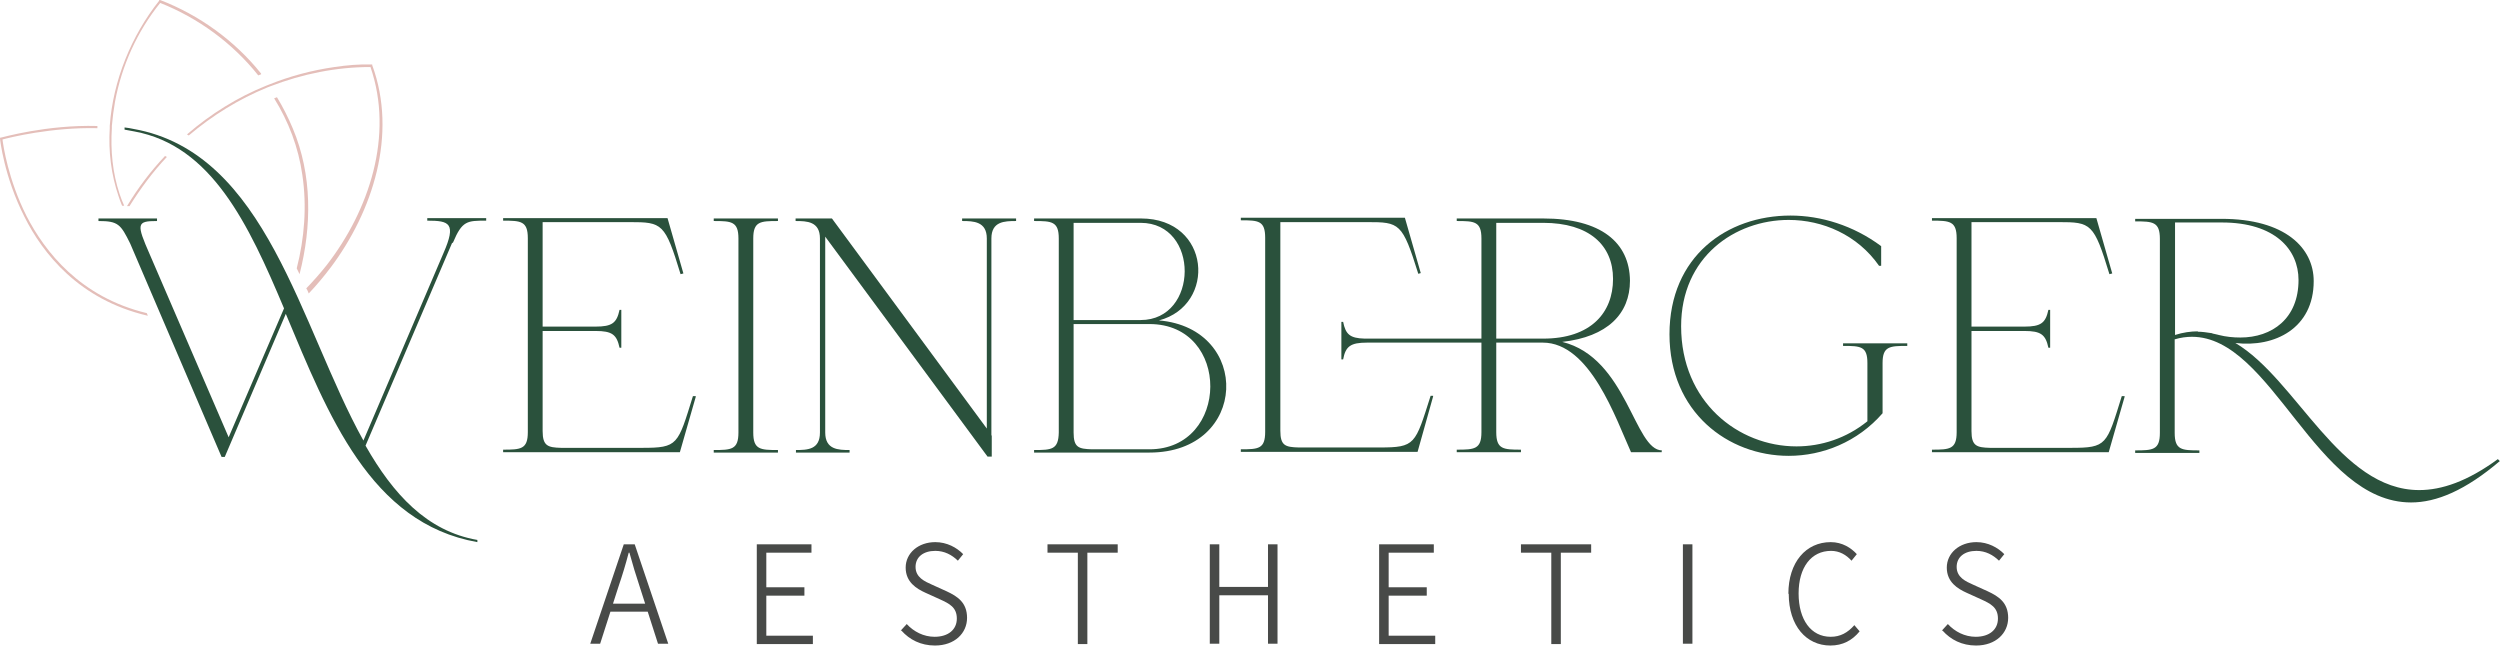
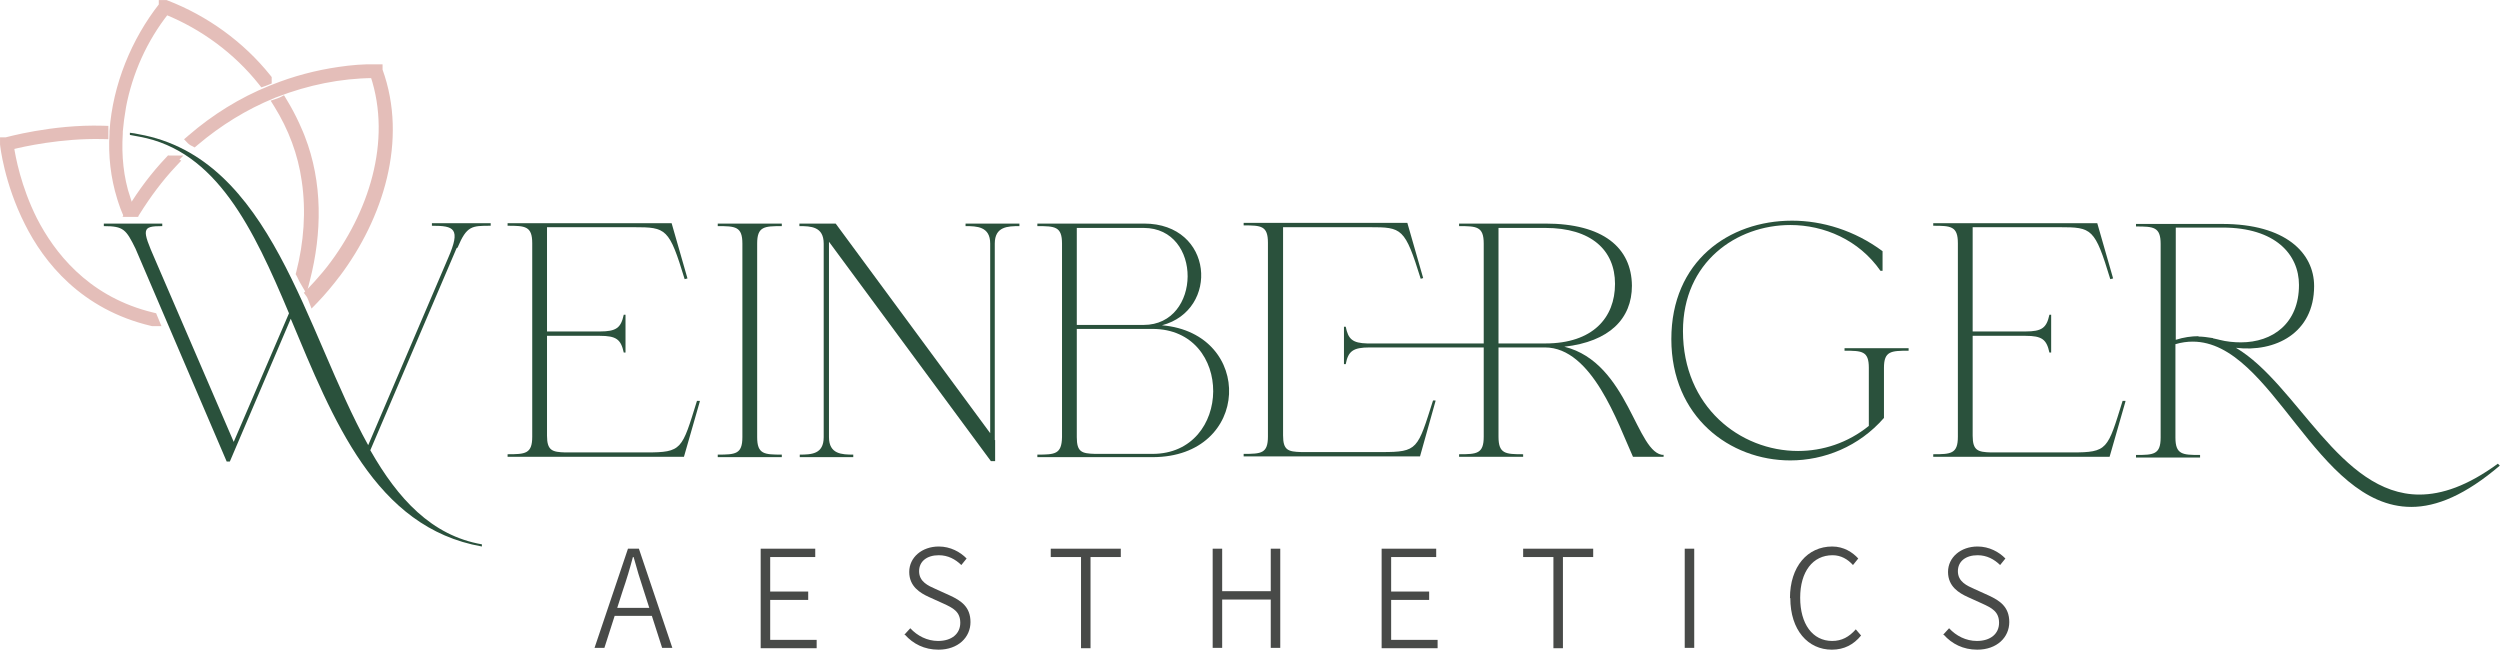
- <svg xmlns="http://www.w3.org/2000/svg" fill="none" viewBox="8.94 9.16 223.12 57.61">
-   <path d="M71.034 44.58L69.617 49.519H53.843V49.291C55.417 49.291 56.047 49.259 56.047 47.731V30.413C56.047 28.886 55.417 28.853 53.843 28.853V28.626H68.515L69.932 33.565L69.68 33.63C68.295 29.081 68.043 28.983 65.146 28.983H57.369V38.309H62.092C63.572 38.309 63.981 37.984 64.233 36.814H64.391V40.193H64.233C63.981 39.023 63.572 38.699 62.092 38.699H57.369V47.634C57.369 48.966 57.841 49.096 59.006 49.129H66.248C69.46 49.129 69.428 48.869 70.782 44.515H71.034V44.58Z" fill="#2A513C" />
-   <path d="M78.371 49.324V49.551H72.64V49.324C74.215 49.324 74.844 49.291 74.844 47.764V30.445C74.844 28.918 74.215 28.886 72.64 28.886V28.658H78.371V28.886C76.796 28.886 76.167 28.918 76.167 30.445V47.764C76.167 49.291 76.796 49.324 78.371 49.324Z" fill="#2A513C" />
-   <path d="M79.945 49.324C81.016 49.324 82.118 49.291 82.118 47.764V30.445C82.118 28.918 80.953 28.886 79.945 28.886V28.658H83.188L97.011 47.407V30.445C97.011 28.918 95.814 28.886 94.807 28.886V28.658H99.624V28.886C98.585 28.886 97.42 28.918 97.42 30.445V48.024H97.452V49.908H97.074L82.59 30.283V47.764C82.59 49.291 83.755 49.324 84.763 49.324V49.551H79.977V49.324H79.945Z" fill="#2A513C" />
-   <path d="M111.495 49.551H101.23V49.324C102.805 49.324 103.403 49.291 103.434 47.764V30.445C103.434 28.918 102.805 28.886 101.23 28.886V28.658H110.771C117.005 28.658 117.54 36.392 112.377 37.756C120.658 38.471 120.374 49.551 111.526 49.551H111.495ZM104.757 29.048V37.724H110.739C115.935 37.724 116.029 29.048 110.739 29.048H104.725H104.757ZM111.495 38.081H104.757V47.764C104.757 49.096 105.198 49.226 106.394 49.259H111.526C118.705 49.259 118.831 38.081 111.526 38.081H111.495Z" fill="#2A513C" />
-   <path d="M136.842 44.547L135.456 49.486H119.681V49.259C121.256 49.259 121.854 49.226 121.854 47.699V30.381C121.854 28.853 121.256 28.821 119.681 28.821V28.593H134.323L135.74 33.532L135.519 33.597C134.102 29.048 133.85 28.983 130.954 28.983H123.208V47.602C123.208 48.934 123.649 49.064 124.845 49.096H132.056C135.267 49.096 135.236 48.836 136.621 44.482H136.842V44.547ZM157.245 49.324V49.519H154.506C153.152 46.529 150.853 39.738 146.634 39.738H142.478V47.731C142.478 49.259 143.108 49.291 144.682 49.291V49.519H138.951V49.291C140.526 49.291 141.155 49.259 141.155 47.731V39.738H130.954C129.474 39.738 129.033 40.063 128.813 41.233H128.655V37.886H128.813C129.033 38.991 129.411 39.349 130.733 39.381H141.155V30.445C141.155 28.918 140.526 28.886 138.951 28.886V28.658H146.666C151.829 28.658 154.38 30.803 154.411 34.215C154.411 37.172 152.396 39.218 148.366 39.673C154.159 41.103 154.789 49.356 157.277 49.356L157.245 49.324ZM142.478 39.381H146.666C150.916 39.381 152.9 37.074 152.9 34.052C152.9 31.03 150.759 29.048 146.666 29.048H142.478V39.381Z" fill="#2A513C" />
-   <path d="M175.602 41.558C175.602 40.063 175.004 40.031 173.429 40.031V39.803H179.16V40.031C177.586 40.031 176.956 40.063 176.956 41.558V46.042C174.72 48.609 171.603 49.843 168.581 49.843C163.165 49.843 157.938 45.944 157.938 38.991C157.938 32.038 163.07 28.398 168.738 28.398C171.446 28.398 174.343 29.276 176.83 31.128V32.882H176.641C174.72 30.121 171.603 28.788 168.581 28.788C163.763 28.788 158.977 32.103 158.977 38.276C158.977 45.035 164.078 48.999 169.273 48.999C171.477 48.999 173.713 48.284 175.602 46.757V41.558Z" fill="#2A513C" />
-   <path d="M198.556 44.58L197.139 49.519H181.364V49.291C182.938 49.291 183.568 49.259 183.568 47.731V30.413C183.568 28.886 182.938 28.853 181.364 28.853V28.626H196.037L197.454 33.565L197.202 33.63C195.816 29.081 195.565 28.983 192.668 28.983H184.891V38.309H189.614C191.093 38.309 191.503 37.984 191.755 36.814H191.912V40.193H191.755C191.503 39.023 191.093 38.699 189.614 38.699H184.891V47.634C184.891 48.966 185.363 49.096 186.528 49.129H193.77C196.981 49.129 196.95 48.869 198.304 44.515H198.556V44.58Z" fill="#2A513C" />
-   <path d="M232.058 50.298C228.972 52.93 226.39 54.003 224.123 54.003C215.59 54.003 211.717 39.218 204.57 39.218C204.098 39.218 203.562 39.283 203.027 39.446V47.797C203.027 49.324 203.657 49.356 205.231 49.356V49.584H199.5V49.356C201.075 49.356 201.705 49.324 201.705 47.797V30.478C201.705 28.951 201.075 28.918 199.5 28.918V28.691H207.215C212.882 28.691 215.433 31.29 215.433 34.247C215.433 38.471 211.938 40.193 208.443 39.771C213.921 43.02 217.731 52.898 224.847 52.898C226.863 52.898 229.161 52.118 231.869 50.136L232.026 50.298H232.058ZM205.074 38.764C205.483 38.764 205.892 38.829 206.333 38.894C206.333 38.894 206.396 38.894 206.396 38.926C206.459 38.926 206.491 38.959 206.554 38.959L206.837 39.023C206.837 39.023 206.931 39.056 206.963 39.056C207.593 39.218 208.254 39.283 208.884 39.283C211.717 39.283 214.079 37.594 214.079 34.15C214.079 31.42 211.969 29.016 207.246 29.016H203.058V39.056C203.751 38.829 204.475 38.731 205.105 38.731L205.074 38.764Z" fill="#2A513C" />
-   <path d="M64.674 57.739H65.587L68.579 66.61H67.665L66.028 61.508C65.682 60.469 65.398 59.526 65.115 58.486H65.052C64.769 59.559 64.485 60.501 64.139 61.508L62.502 66.61H61.62L64.611 57.739H64.674ZM63.163 63.035H67.099V63.75H63.163V63.035Z" fill="#484A48" />
-   <path d="M76.482 57.739H81.362V58.486H77.332V61.573H80.732V62.321H77.332V65.895H81.488V66.642H76.482V57.772V57.739Z" fill="#484A48" />
-   <path d="M89.328 65.44L89.864 64.855C90.493 65.537 91.375 65.992 92.351 65.992C93.579 65.992 94.335 65.343 94.335 64.368C94.335 63.36 93.674 63.035 92.823 62.646L91.532 62.061C90.745 61.703 89.769 61.118 89.769 59.819C89.769 58.519 90.903 57.544 92.414 57.544C93.453 57.544 94.335 58.032 94.901 58.617L94.429 59.201C93.894 58.681 93.233 58.324 92.414 58.324C91.344 58.324 90.651 58.876 90.651 59.754C90.651 60.696 91.469 61.053 92.131 61.346L93.422 61.931C94.398 62.386 95.248 62.938 95.248 64.303C95.248 65.667 94.146 66.772 92.383 66.772C91.123 66.772 90.115 66.252 89.391 65.44H89.328Z" fill="#484A48" />
+ <svg xmlns="http://www.w3.org/2000/svg" fill="none" viewBox="8.44 8.66 223.62 58.11">
+   <path d="M71.035 44.58L69.618 49.519H53.843V49.291C55.417 49.291 56.047 49.259 56.047 47.731V30.413C56.047 28.886 55.417 28.853 53.843 28.853V28.626H68.516L69.933 33.565L69.681 33.63C68.295 29.081 68.043 28.983 65.147 28.983H57.369V38.309H62.092C63.572 38.309 63.981 37.984 64.233 36.814H64.391V40.193H64.233C63.981 39.023 63.572 38.699 62.092 38.699H57.369V47.634C57.369 48.966 57.842 49.096 59.007 49.129H66.249C69.46 49.129 69.429 48.869 70.783 44.515H71.035V44.58Z" fill="#2A513C" />
+   <path d="M78.371 49.324V49.551H72.641V49.324C74.215 49.324 74.845 49.291 74.845 47.764V30.445C74.845 28.918 74.215 28.886 72.641 28.886V28.658H78.371V28.886C76.797 28.886 76.167 28.918 76.167 30.445V47.764C76.167 49.291 76.797 49.324 78.371 49.324Z" fill="#2A513C" />
+   <path d="M79.945 49.324C81.016 49.324 82.118 49.291 82.118 47.764V30.445C82.118 28.918 80.953 28.886 79.945 28.886V28.658H83.189L97.011 47.407V30.445C97.011 28.918 95.815 28.886 94.807 28.886V28.658H99.625V28.886C98.585 28.886 97.421 28.918 97.421 30.445V48.024H97.452V49.908H97.074L82.59 30.283V47.764C82.59 49.291 83.755 49.324 84.763 49.324V49.551H79.977V49.324H79.945Z" fill="#2A513C" />
+   <path d="M111.495 49.551H101.23V49.324C102.805 49.324 103.403 49.291 103.435 47.764V30.445C103.435 28.918 102.805 28.886 101.23 28.886V28.658H110.771C117.005 28.658 117.541 36.392 112.377 37.756C120.658 38.471 120.374 49.551 111.527 49.551H111.495ZM104.757 29.048V37.724H110.739C115.935 37.724 116.029 29.048 110.739 29.048H104.725H104.757ZM111.495 38.081H104.757V47.764C104.757 49.096 105.198 49.226 106.394 49.259H111.527C118.706 49.259 118.832 38.081 111.527 38.081H111.495Z" fill="#2A513C" />
+   <path d="M136.842 44.547L135.457 49.486H119.682V49.259C121.256 49.259 121.854 49.226 121.854 47.699V30.381C121.854 28.853 121.256 28.821 119.682 28.821V28.593H134.323L135.74 33.532L135.52 33.597C134.103 29.048 133.851 28.983 130.954 28.983H123.208V47.602C123.208 48.934 123.649 49.064 124.845 49.096H132.056C135.268 49.096 135.236 48.836 136.622 44.482H136.842V44.547ZM157.245 49.324V49.519H154.506C153.152 46.529 150.854 39.738 146.634 39.738H142.478V47.731C142.478 49.259 143.108 49.291 144.682 49.291V49.519H138.952V49.291C140.526 49.291 141.156 49.259 141.156 47.731V39.738H130.954C129.474 39.738 129.033 40.063 128.813 41.233H128.655V37.886H128.813C129.033 38.991 129.411 39.348 130.734 39.381H141.156V30.445C141.156 28.918 140.526 28.886 138.952 28.886V28.658H146.666C151.83 28.658 154.38 30.803 154.412 34.215C154.412 37.171 152.396 39.218 148.366 39.673C154.16 41.103 154.789 49.356 157.277 49.356L157.245 49.324ZM142.478 39.381H146.666C150.917 39.381 152.9 37.074 152.9 34.052C152.9 31.03 150.759 29.048 146.666 29.048H142.478V39.381Z" fill="#2A513C" />
+   <path d="M175.603 41.558C175.603 40.063 175.004 40.031 173.43 40.031V39.803H179.161V40.031C177.586 40.031 176.957 40.063 176.957 41.558V46.042C174.721 48.609 171.604 49.843 168.581 49.843C163.165 49.843 157.938 45.944 157.938 38.991C157.938 32.038 163.071 28.398 168.738 28.398C171.446 28.398 174.343 29.276 176.831 31.128V32.882H176.642C174.721 30.12 171.604 28.788 168.581 28.788C163.764 28.788 158.978 32.103 158.978 38.276C158.978 45.035 164.078 48.999 169.274 48.999C171.478 48.999 173.713 48.284 175.603 46.757V41.558Z" fill="#2A513C" />
+   <path d="M198.556 44.58L197.139 49.519H181.364V49.291C182.939 49.291 183.568 49.259 183.568 47.731V30.413C183.568 28.886 182.939 28.853 181.364 28.853V28.626H196.037L197.454 33.565L197.202 33.63C195.817 29.081 195.565 28.983 192.668 28.983H184.891V38.309H189.614C191.094 38.309 191.503 37.984 191.755 36.814H191.912V40.193H191.755C191.503 39.023 191.094 38.699 189.614 38.699H184.891V47.634C184.891 48.966 185.363 49.096 186.528 49.129H193.77C196.982 49.129 196.95 48.869 198.304 44.515H198.556V44.58Z" fill="#2A513C" />
+   <path d="M232.058 50.298C228.973 52.93 226.391 54.002 224.124 54.002C215.591 54.002 211.718 39.218 204.57 39.218C204.098 39.218 203.563 39.283 203.028 39.446V47.797C203.028 49.324 203.657 49.356 205.232 49.356V49.584H199.501V49.356C201.075 49.356 201.705 49.324 201.705 47.797V30.478C201.705 28.951 201.075 28.918 199.501 28.918V28.691H207.215C212.883 28.691 215.433 31.29 215.433 34.247C215.433 38.471 211.938 40.193 208.443 39.771C213.922 43.02 217.732 52.898 224.848 52.898C226.863 52.898 229.162 52.118 231.869 50.136L232.027 50.298H232.058ZM205.074 38.764C205.483 38.764 205.893 38.828 206.334 38.894C206.334 38.894 206.397 38.894 206.397 38.926C206.46 38.926 206.491 38.959 206.554 38.959L206.837 39.023C206.837 39.023 206.932 39.056 206.963 39.056C207.593 39.218 208.254 39.283 208.884 39.283C211.718 39.283 214.079 37.594 214.079 34.15C214.079 31.42 211.97 29.016 207.247 29.016H203.059V39.056C203.752 38.828 204.476 38.731 205.106 38.731L205.074 38.764Z" fill="#2A513C" />
+   <path d="M64.674 57.739H65.588L68.579 66.61H67.666L66.028 61.508C65.682 60.468 65.398 59.526 65.115 58.486H65.052C64.769 59.559 64.485 60.501 64.139 61.508L62.502 66.61H61.62L64.611 57.739H64.674ZM63.163 63.035H67.099V63.75H63.163V63.035Z" fill="#484A48" />
+   <path d="M76.481 57.739H81.362V58.486H77.332V61.573H80.732V62.321H77.332V65.895H81.488V66.642H76.481V57.772V57.739Z" fill="#484A48" />
+   <path d="M89.328 65.44L89.863 64.855C90.493 65.537 91.375 65.992 92.351 65.992C93.579 65.992 94.335 65.342 94.335 64.368C94.335 63.36 93.673 63.035 92.823 62.646L91.532 62.061C90.745 61.703 89.769 61.118 89.769 59.819C89.769 58.519 90.903 57.544 92.414 57.544C93.453 57.544 94.335 58.032 94.901 58.617L94.429 59.201C93.894 58.681 93.233 58.324 92.414 58.324C91.343 58.324 90.651 58.876 90.651 59.754C90.651 60.696 91.469 61.053 92.13 61.346L93.421 61.931C94.397 62.386 95.248 62.938 95.248 64.303C95.248 65.667 94.146 66.772 92.382 66.772C91.123 66.772 90.115 66.252 89.391 65.44H89.328Z" fill="#484A48" />
  <path d="M105.135 58.486H102.427V57.739H108.693V58.486H105.985V66.642H105.135V58.486Z" fill="#484A48" />
-   <path d="M116.911 57.739H117.761V61.541H122.106V57.739H122.956V66.61H122.106V62.288H117.761V66.61H116.911V57.739Z" fill="#484A48" />
+   <path d="M116.911 57.739H117.761V61.541H122.106V57.739H122.957V66.61H122.106V62.288H117.761V66.61H116.911V57.739Z" fill="#484A48" />
  <path d="M132.024 57.739H136.905V58.486H132.875V61.573H136.275V62.321H132.875V65.895H137.031V66.642H132.024V57.772V57.739Z" fill="#484A48" />
-   <path d="M147.39 58.486H144.682V57.739H150.948V58.486H148.24V66.642H147.39V58.486Z" fill="#484A48" />
+   <path d="M147.39 58.486H144.683V57.739H150.948V58.486H148.241V66.642H147.39V58.486Z" fill="#484A48" />
  <path d="M159.135 57.739H159.985V66.61H159.135V57.739Z" fill="#484A48" />
-   <path d="M168.549 62.158C168.549 59.331 170.123 57.544 172.327 57.544C173.367 57.544 174.154 58.064 174.658 58.617L174.185 59.201C173.713 58.681 173.115 58.324 172.359 58.324C170.596 58.324 169.462 59.786 169.462 62.126C169.462 64.465 170.564 65.992 172.327 65.992C173.178 65.992 173.839 65.635 174.437 64.953L174.909 65.505C174.248 66.317 173.398 66.772 172.296 66.772C170.155 66.772 168.581 65.017 168.581 62.158H168.549Z" fill="#484A48" />
-   <path d="M182.246 65.44L182.781 64.855C183.411 65.537 184.292 65.992 185.269 65.992C186.497 65.992 187.252 65.343 187.252 64.368C187.252 63.36 186.591 63.035 185.741 62.646L184.45 62.061C183.663 61.703 182.687 61.118 182.687 59.819C182.687 58.519 183.82 57.544 185.332 57.544C186.371 57.544 187.252 58.032 187.819 58.617L187.347 59.201C186.811 58.681 186.15 58.324 185.332 58.324C184.261 58.324 183.568 58.876 183.568 59.754C183.568 60.696 184.387 61.053 185.048 61.346L186.339 61.931C187.315 62.386 188.165 62.938 188.165 64.303C188.165 65.667 187.063 66.772 185.3 66.772C184.041 66.772 183.033 66.252 182.309 65.44H182.246Z" fill="#484A48" />
-   <path d="M49.277 30.868L41.563 48.934C44.019 53.255 47.041 56.569 51.544 57.349V57.544C41.972 55.855 38.225 46.172 34.447 37.171L28.999 49.941H28.716L20.561 30.9C19.711 29.178 19.49 28.886 17.727 28.886V28.658H22.954V28.886C21.128 28.886 21.096 29.113 22.324 31.908L29.346 48.186L34.289 36.684C31.109 29.113 27.803 22.16 20.939 20.893C20.655 20.828 20.34 20.795 20.057 20.73C20.057 20.665 20.057 20.6 20.057 20.535C20.309 20.568 20.592 20.6 20.844 20.665C32.778 22.777 35.706 38.276 41.374 48.479L48.521 31.745C49.686 29.081 49.056 28.853 47.073 28.853V28.626H52.331V28.853C50.631 28.853 50.19 28.853 49.371 30.803L49.277 30.868Z" fill="#2A513C" />
-   <path d="M32.242 15.791C32.242 15.791 32.085 15.856 31.99 15.889C29.692 12.997 26.606 10.755 23.237 9.423C21.19 11.957 19.805 15.011 19.207 18.228C19.081 18.943 18.986 19.691 18.923 20.405C18.923 20.405 18.923 20.535 18.923 20.6C18.797 22.582 18.986 24.597 19.616 26.481C19.742 26.839 19.868 27.196 20.025 27.521H19.837C19.711 27.229 19.616 26.969 19.522 26.676C18.86 24.727 18.608 22.68 18.735 20.6C18.735 20.535 18.735 20.47 18.735 20.405C19.018 16.344 20.687 12.315 23.143 9.228V9.163H23.237C26.701 10.495 29.881 12.77 32.242 15.726V15.791Z" fill="#E4BEB9" />
-   <path d="M35.674 33.63C35.58 33.467 35.517 33.272 35.422 33.11C36.115 30.413 36.336 27.554 35.926 24.792C35.58 22.322 34.698 20.015 33.407 17.936C33.502 17.903 33.596 17.871 33.659 17.838C34.194 18.716 34.667 19.658 35.076 20.633C36.808 24.759 36.776 29.341 35.674 33.63Z" fill="#E4BEB9" />
-   <path d="M22.104 37.334C15.995 35.904 12.752 31.778 11.115 28.496C9.288 24.889 8.942 21.575 8.942 21.543V21.445H9.005C9.068 21.445 13.098 20.275 17.633 20.405C17.633 20.47 17.633 20.535 17.633 20.6C13.508 20.503 9.761 21.445 9.163 21.608C9.226 22.127 9.666 25.182 11.304 28.431C12.941 31.615 16.09 35.677 22.041 37.106L22.135 37.334H22.104Z" fill="#E4BEB9" />
-   <path d="M23.646 23.07C23.646 23.07 23.772 23.135 23.835 23.167C22.576 24.499 21.474 25.994 20.498 27.554H20.277C21.253 25.929 22.387 24.434 23.678 23.07H23.646Z" fill="#E4BEB9" />
-   <path d="M38.414 33.077C37.91 33.76 37.123 34.702 36.493 35.352C36.43 35.189 36.367 35.027 36.273 34.897C36.871 34.28 37.564 33.5 38.099 32.817C41.877 27.944 44.113 21.25 42.003 15.142C38.949 15.142 35.926 15.759 33.061 16.864C32.967 16.896 32.872 16.929 32.809 16.961C30.259 18.001 27.897 19.463 25.788 21.25C25.725 21.218 25.662 21.185 25.63 21.153C27.74 19.333 30.133 17.838 32.715 16.799C32.809 16.766 32.904 16.734 32.967 16.701C34.824 15.954 36.776 15.434 38.792 15.142C39.894 14.979 40.996 14.882 42.098 14.914H42.161V14.979C44.428 21.153 42.224 28.009 38.445 33.045L38.414 33.077Z" fill="#E4BEB9" />
+   <path d="M168.549 62.158C168.549 59.331 170.123 57.544 172.327 57.544C173.366 57.544 174.153 58.064 174.657 58.617L174.185 59.201C173.713 58.681 173.114 58.324 172.359 58.324C170.595 58.324 169.462 59.786 169.462 62.126C169.462 64.465 170.564 65.992 172.327 65.992C173.177 65.992 173.839 65.635 174.437 64.953L174.909 65.505C174.248 66.317 173.398 66.772 172.296 66.772C170.155 66.772 168.58 65.017 168.58 62.158H168.549Z" fill="#484A48" />
+   <path d="M182.246 65.44L182.781 64.855C183.411 65.537 184.293 65.992 185.269 65.992C186.497 65.992 187.252 65.342 187.252 64.368C187.252 63.36 186.591 63.035 185.741 62.646L184.45 62.061C183.663 61.703 182.687 61.118 182.687 59.819C182.687 58.519 183.82 57.544 185.332 57.544C186.371 57.544 187.252 58.032 187.819 58.617L187.347 59.201C186.812 58.681 186.15 58.324 185.332 58.324C184.261 58.324 183.569 58.876 183.569 59.754C183.569 60.696 184.387 61.053 185.048 61.346L186.339 61.931C187.315 62.386 188.166 62.938 188.166 64.303C188.166 65.667 187.064 66.772 185.3 66.772C184.041 66.772 183.033 66.252 182.309 65.44H182.246Z" fill="#484A48" />
+   <path d="M49.277 30.868L41.563 48.934C44.019 53.255 47.042 56.569 51.544 57.349V57.544C41.972 55.855 38.225 46.172 34.447 37.171L29 49.941H28.716L20.561 30.9C19.711 29.178 19.491 28.886 17.727 28.886V28.658H22.954V28.886C21.128 28.886 21.097 29.113 22.325 31.908L29.346 48.186L34.29 36.684C31.109 29.113 27.803 22.16 20.939 20.893C20.656 20.828 20.341 20.795 20.058 20.73C20.058 20.665 20.058 20.6 20.058 20.535C20.309 20.568 20.593 20.6 20.845 20.665C32.778 22.777 35.706 38.276 41.374 48.479L48.522 31.745C49.687 29.081 49.057 28.853 47.073 28.853V28.626H52.331V28.853C50.631 28.853 50.19 28.853 49.372 30.803L49.277 30.868Z" fill="#2A513C" />
+   <path d="M32.492 15.959L32.338 16.022H32.337L32.336 16.023C32.335 16.024 32.332 16.024 32.33 16.025C32.325 16.027 32.319 16.031 32.31 16.034C32.294 16.041 32.27 16.05 32.244 16.06C32.193 16.081 32.124 16.107 32.071 16.125L31.904 16.182L31.795 16.045C29.564 13.238 26.579 11.051 23.316 9.726C21.361 12.198 20.032 15.156 19.452 18.27L19.453 18.271C19.329 18.973 19.236 19.709 19.174 20.413V20.608L19.173 20.616C19.049 22.572 19.236 24.554 19.854 26.402H19.852C19.979 26.761 20.1 27.103 20.25 27.412L20.425 27.771H19.672L19.606 27.62C19.477 27.32 19.381 27.053 19.285 26.757L19.164 26.384C18.584 24.517 18.366 22.57 18.484 20.596V20.396L18.485 20.387C18.77 16.303 20.438 12.259 22.893 9.144V8.913H23.283L23.327 8.93C26.831 10.277 30.047 12.578 32.438 15.57L32.492 15.639V15.959Z" fill="#E4BEB9" stroke="#E4BEB9" stroke-width="0.5" />
+   <path d="M33.872 17.709C34.279 18.375 34.65 19.078 34.984 19.803L35.307 20.536L35.466 20.93C37.061 25.015 36.993 29.5 35.916 33.692L35.765 34.283L35.458 33.755C35.403 33.66 35.358 33.557 35.319 33.47C35.279 33.379 35.245 33.303 35.206 33.236L35.154 33.147L35.181 33.047C35.866 30.379 36.083 27.553 35.679 24.829V24.827C35.338 22.395 34.469 20.12 33.195 18.068L33.029 17.801L33.326 17.7C33.428 17.665 33.502 17.638 33.545 17.616L33.751 17.509L33.872 17.709Z" fill="#E4BEB9" stroke="#E4BEB9" stroke-width="0.5" />
+   <path d="M17.64 20.155L17.883 20.163V20.856L17.627 20.85C13.88 20.762 10.443 21.54 9.44 21.794C9.568 22.671 10.066 25.417 11.527 28.318C13.095 31.366 16.053 35.209 21.559 36.724L22.1 36.863L22.223 36.893L22.271 37.011L22.366 37.238L22.51 37.584H22.075L22.047 37.577C15.843 36.125 12.55 31.932 10.892 28.608C9.968 26.784 9.419 25.035 9.101 23.739C8.941 23.09 8.84 22.554 8.778 22.177C8.747 21.988 8.726 21.839 8.713 21.735C8.706 21.683 8.701 21.643 8.698 21.614C8.697 21.6 8.695 21.588 8.694 21.579C8.694 21.576 8.692 21.558 8.692 21.543V21.195H8.979L9.146 21.153C9.272 21.121 9.455 21.076 9.686 21.021C10.147 20.913 10.803 20.77 11.6 20.631C13.192 20.353 15.351 20.089 17.64 20.155Z" fill="#E4BEB9" stroke="#E4BEB9" stroke-width="0.5" />
+   <path d="M24.259 22.82L24.077 23.011L24.245 23.097L24.017 23.339C22.771 24.657 21.679 26.137 20.71 27.686L20.636 27.804H19.836L20.064 27.425C21.049 25.785 22.193 24.276 23.496 22.898L23.602 22.999L23.646 22.82H24.259Z" fill="#E4BEB9" stroke="#E4BEB9" stroke-width="0.5" />
+   <path d="M42.105 14.664H42.41V14.935C44.691 21.206 42.444 28.131 38.645 33.195L38.636 33.208L38.602 33.242C38.091 33.931 37.305 34.873 36.672 35.526L36.4 35.806L36.26 35.442C36.194 35.273 36.142 35.142 36.07 35.044L35.946 34.874L36.093 34.723C36.538 34.264 37.035 33.714 37.48 33.183L37.902 32.663C41.614 27.874 43.795 21.349 41.821 15.393C38.863 15.417 35.933 16.024 33.15 17.097L33.143 17.1H33.142C33.041 17.135 32.967 17.161 32.924 17.183L32.914 17.188L32.903 17.193C30.379 18.222 28.04 19.67 25.949 21.441L25.821 21.549L25.673 21.472C25.643 21.457 25.604 21.437 25.569 21.417C25.538 21.398 25.49 21.368 25.45 21.327L25.266 21.136L25.467 20.963C27.596 19.127 30.012 17.618 32.621 16.567L32.633 16.562L32.852 16.479L32.862 16.473L32.873 16.469C34.75 15.714 36.721 15.19 38.755 14.895C39.866 14.731 40.983 14.631 42.105 14.664Z" fill="#E4BEB9" stroke="#E4BEB9" stroke-width="0.5" />
</svg>
